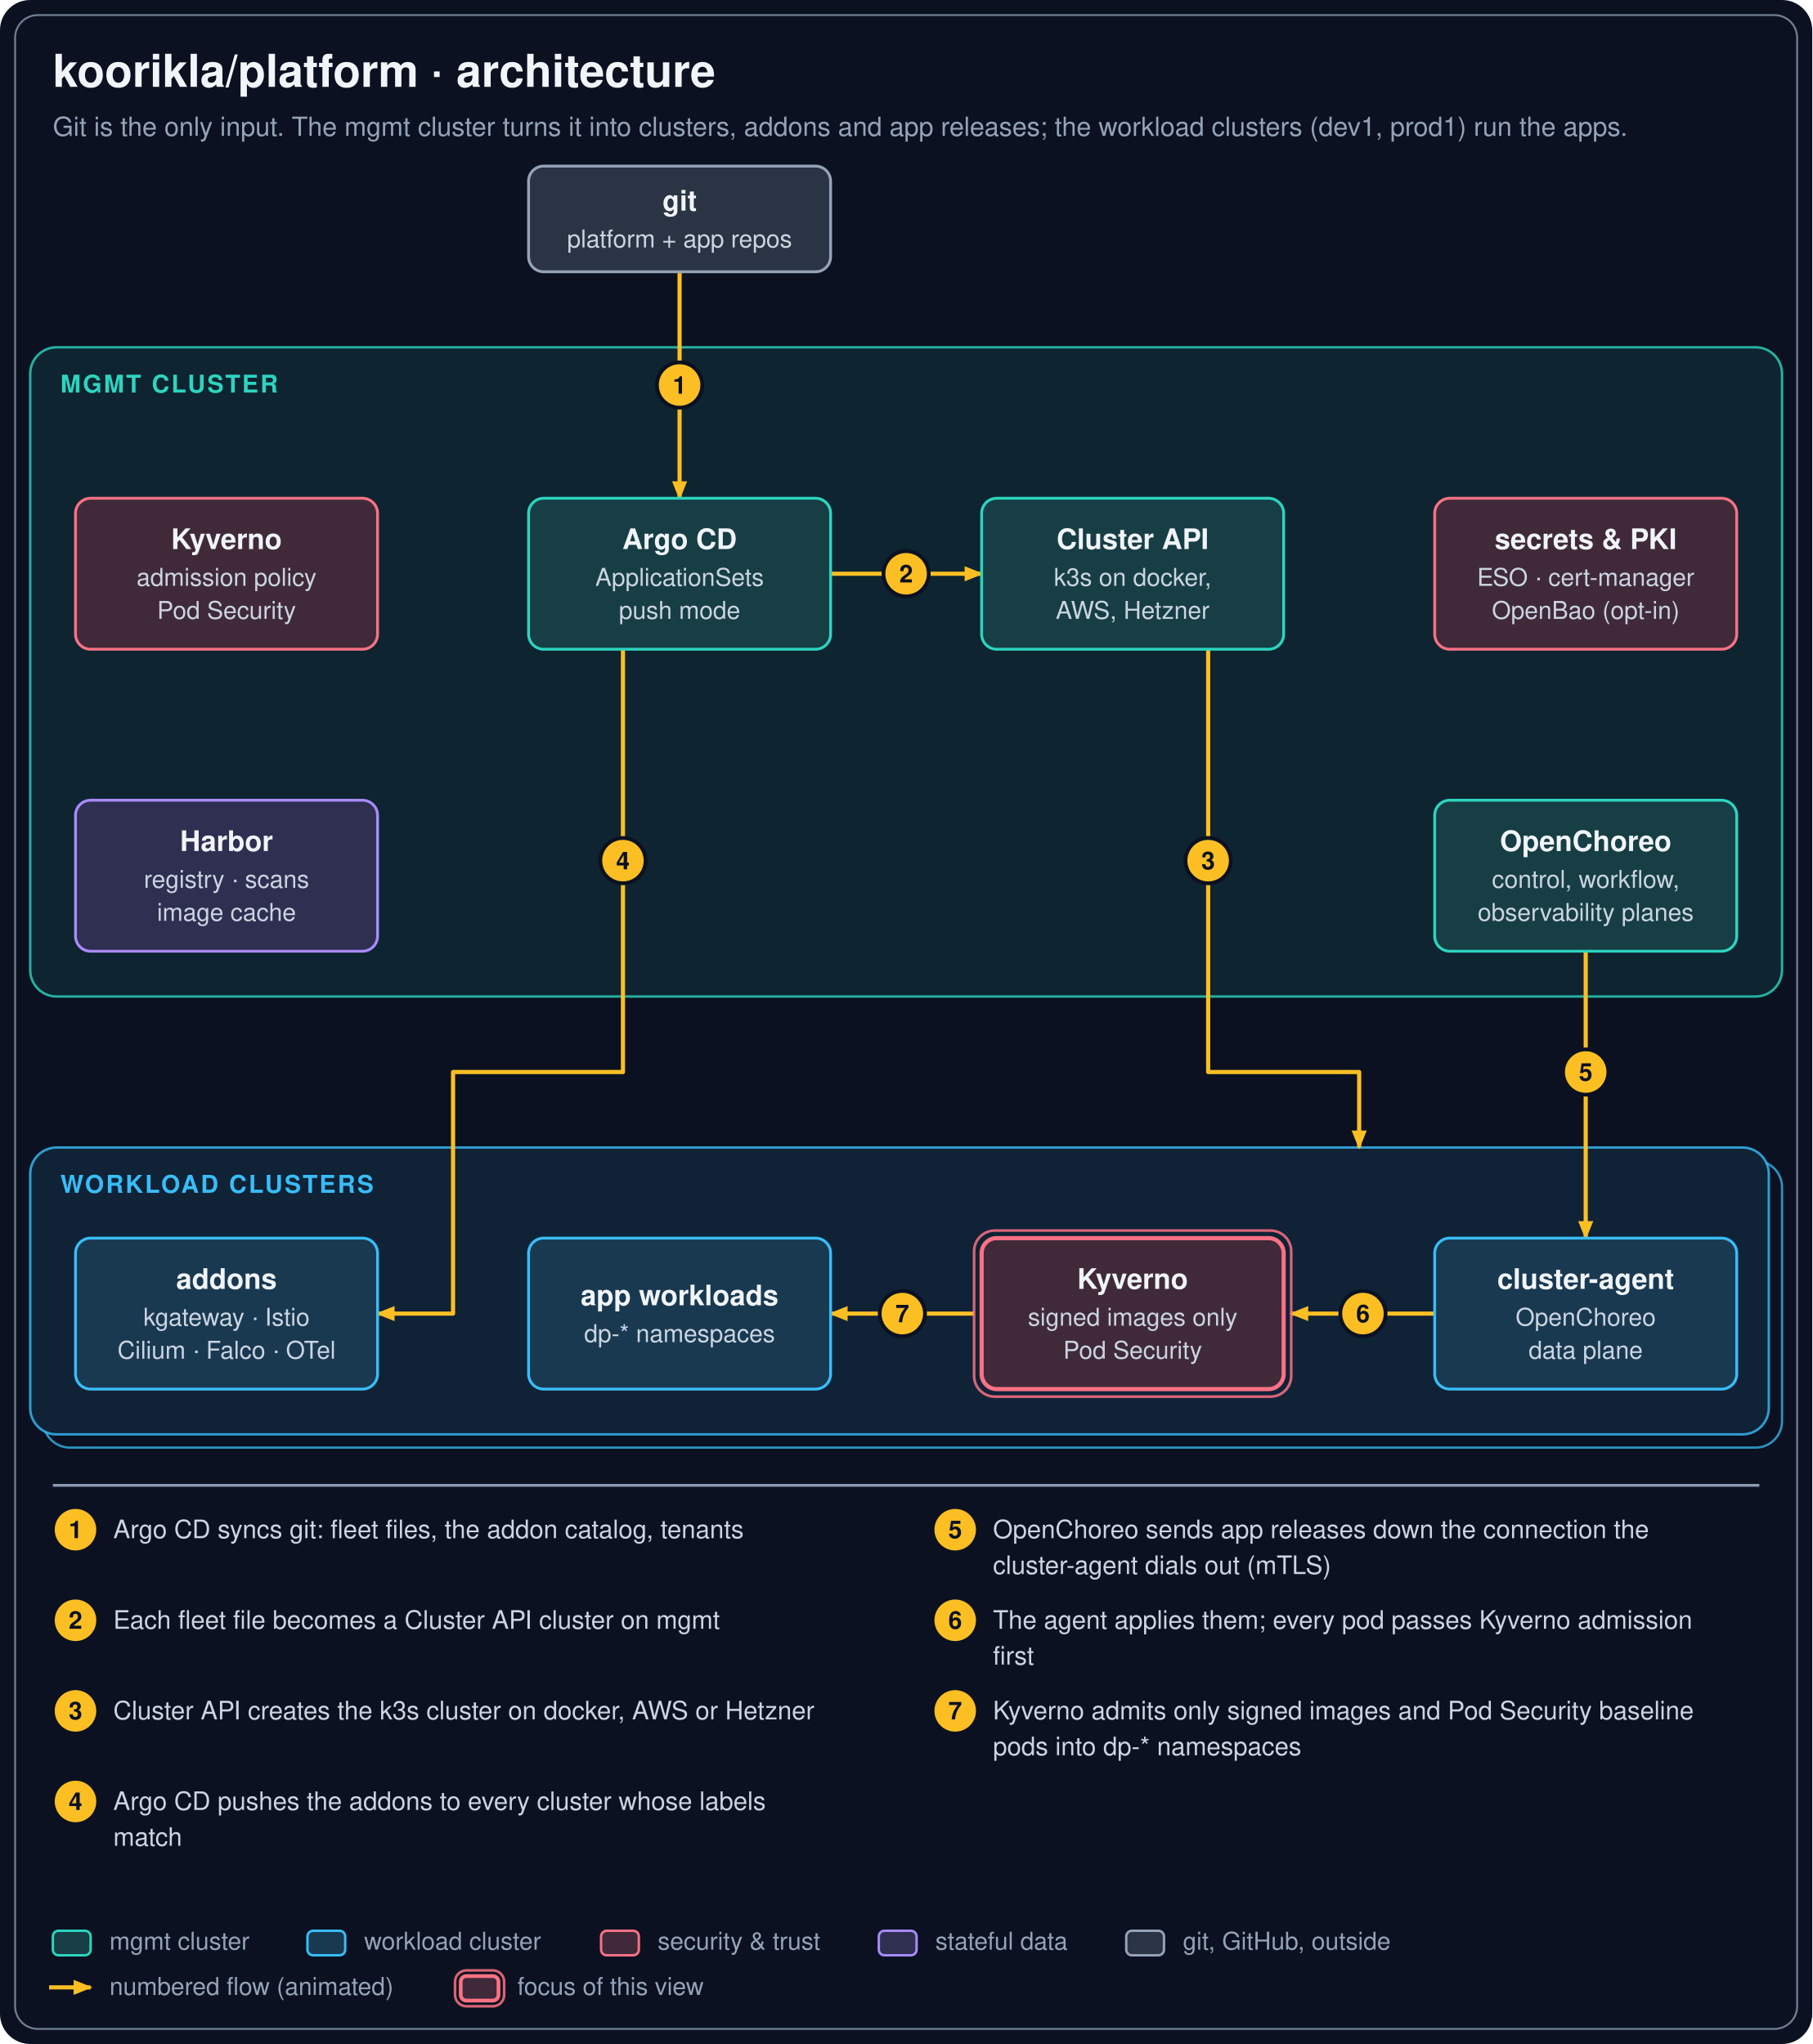
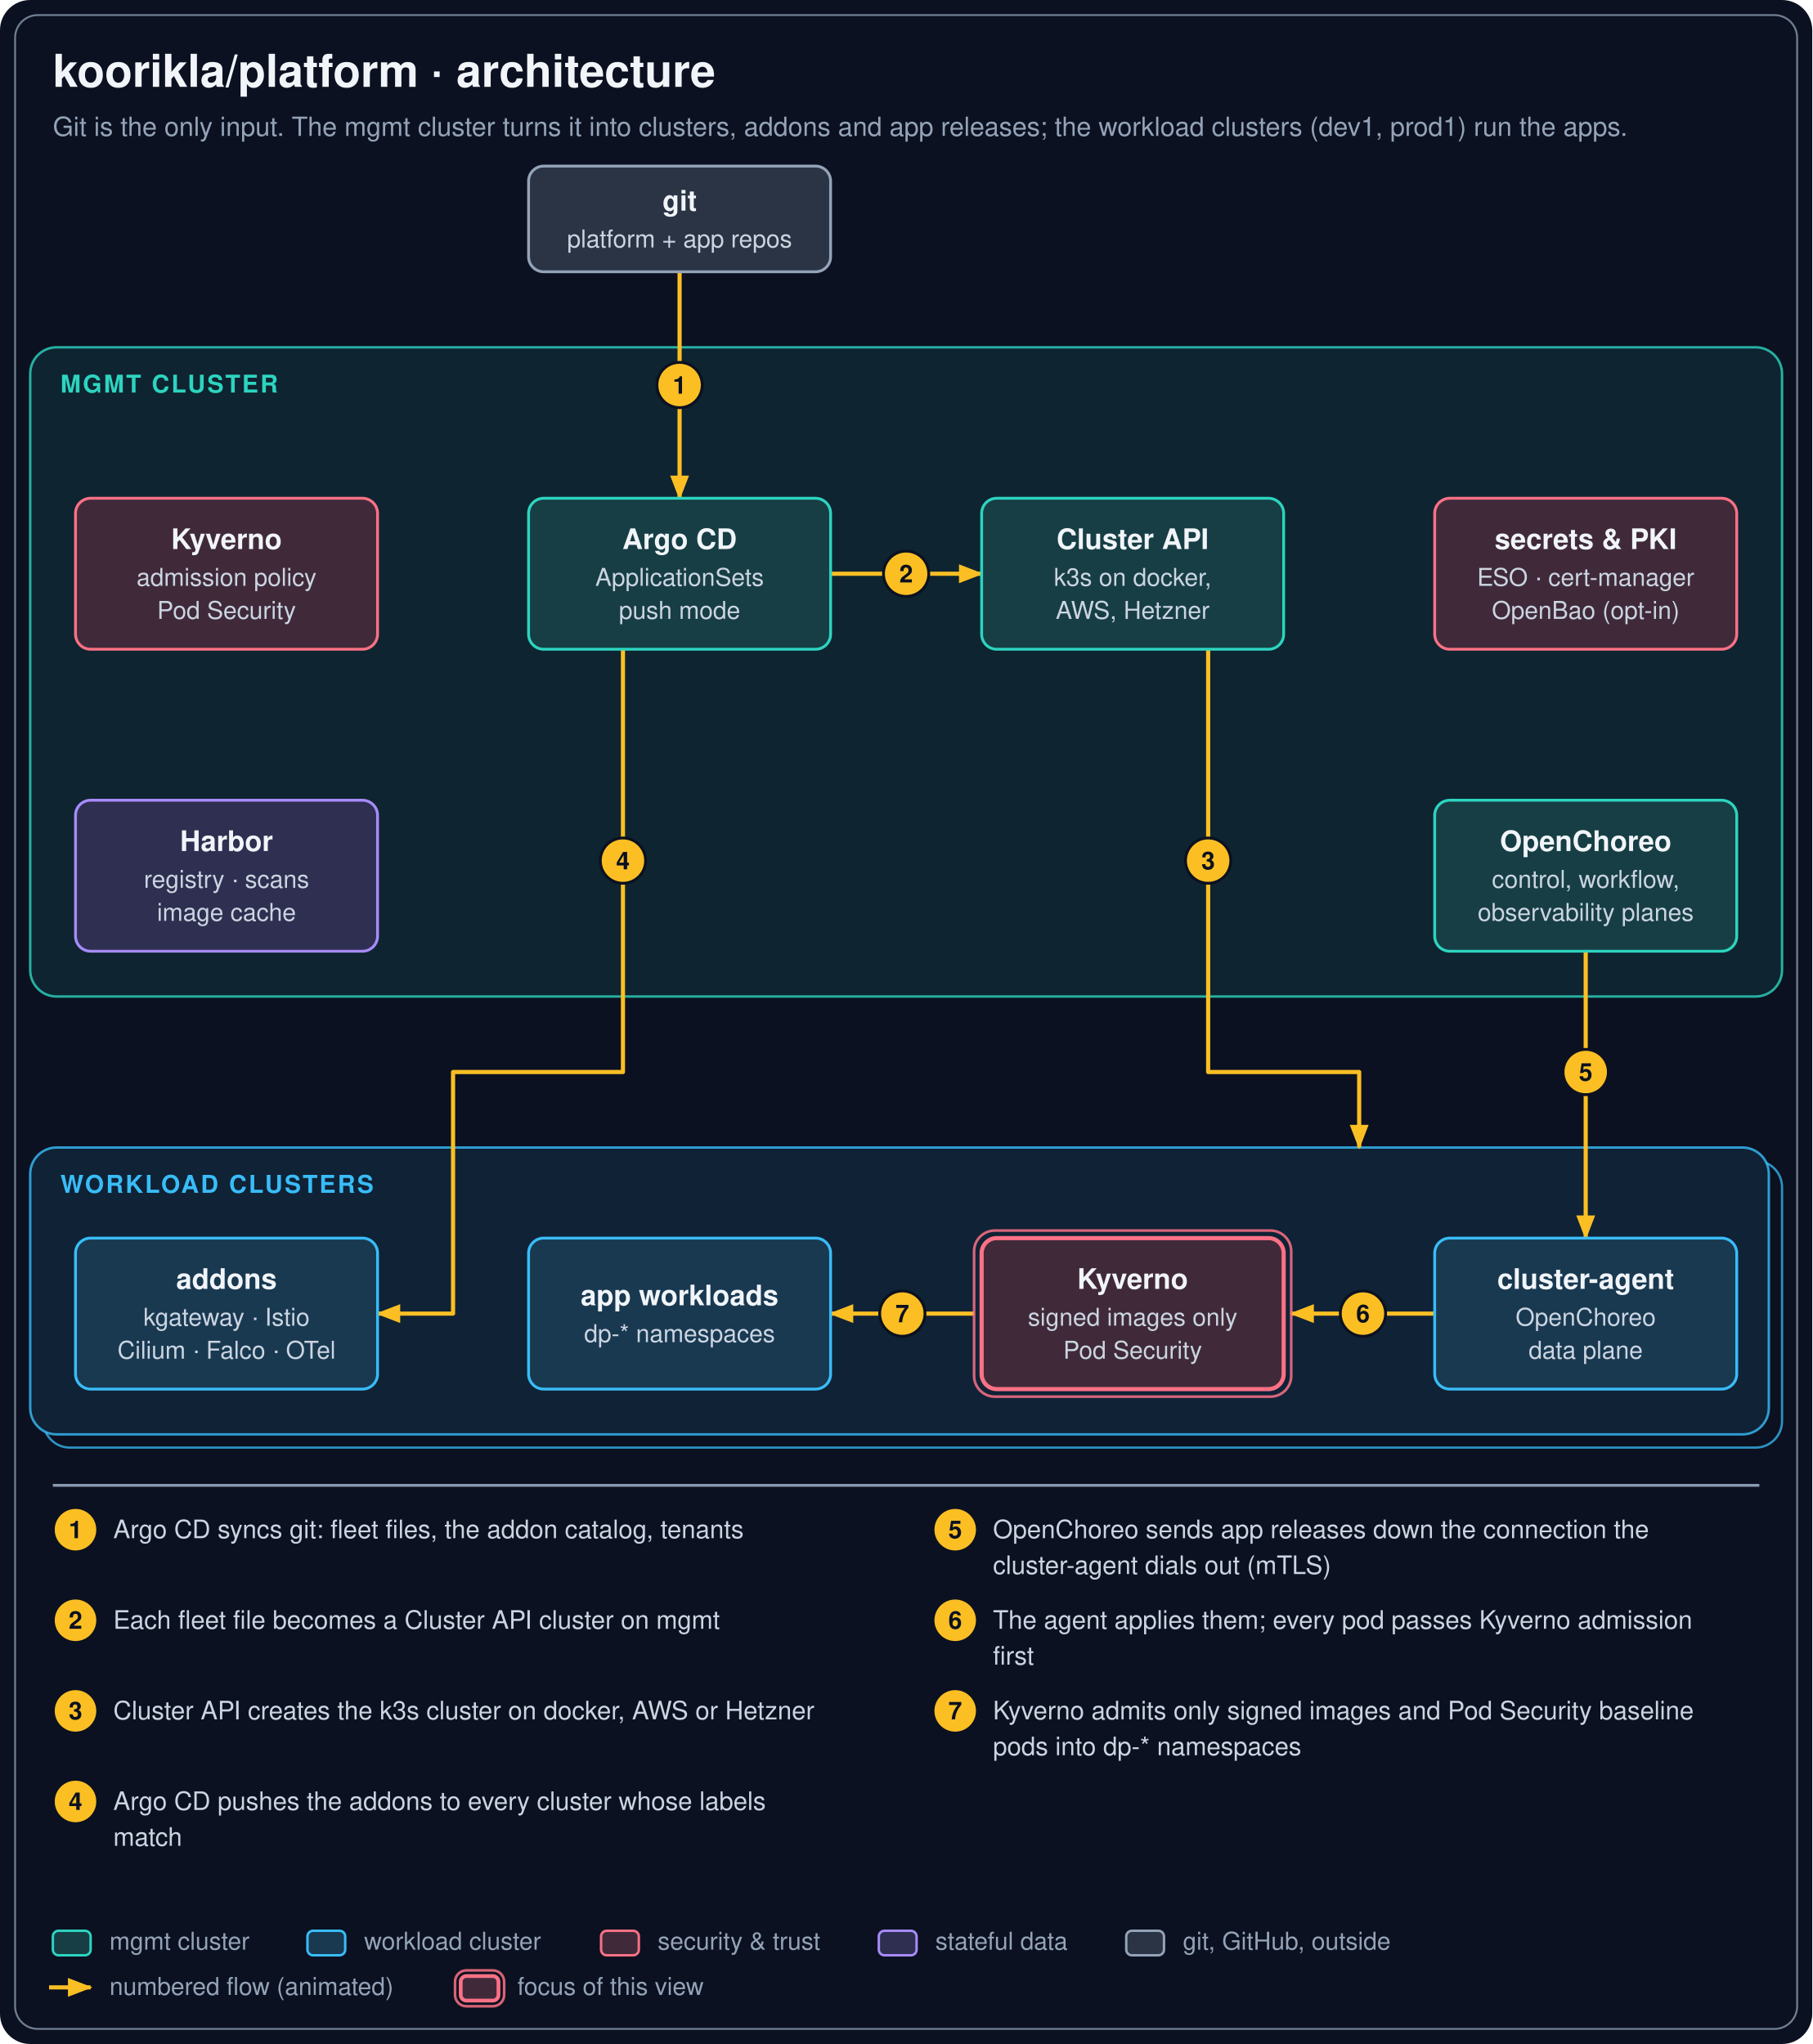
<svg xmlns="http://www.w3.org/2000/svg" width="960" height="1083" viewBox="0 0 960 1083" role="img" aria-label="koorikla/platform · architecture">
  <style>.s{font-family:'Segoe UI','Helvetica Neue',Helvetica,Arial,'Liberation Sans',sans-serif}.m{font-family:'JetBrains Mono',SFMono-Regular,Menlo,Consolas,'Liberation Mono',monospace}.fx{fill:none;stroke-width:3.2;stroke-linecap:round;stroke-dasharray:4 10;opacity:0;animation:fxdash .9s linear infinite,fxseq 10.20s linear infinite both}@keyframes fxdash{to{stroke-dashoffset:-14}}@keyframes fxseq{0%{opacity:0}3%{opacity:1}25.9%{opacity:1}30.9%{opacity:0}100%{opacity:0}}@media (prefers-reduced-motion:reduce){.fx{animation:none;opacity:0}}</style>
  <defs>
-     <marker id="ahfbbf24" markerWidth="10" markerHeight="8" refX="9" refY="4" orient="auto" markerUnits="userSpaceOnUse">
-       <path d="M0,0 L10,4 L0,8 z" fill="#fbbf24" />
+     <marker id="ahfbbf24" markerWidth="13" markerHeight="10" refX="12" refY="5" orient="auto" markerUnits="userSpaceOnUse">
+       <path d="M0,0 L13,5 L0,10 z" fill="#fbbf24" />
    </marker>
  </defs>
  <rect width="960" height="1083" rx="16" fill="#0b1120" />
  <rect x="8" y="8" width="944" height="1067" rx="12" fill="none" stroke="#8b9ab0" stroke-opacity=".8" />
  <rect x="16" y="184" width="928" height="344" rx="14" fill="#0e2430" stroke="#2dd4bf" stroke-opacity=".8" stroke-width="1.3" />
  <text class="s" x="32.0" y="208.0" font-size="13" fill="#2dd4bf" font-weight="700" letter-spacing="1.0">MGMT CLUSTER</text>
  <rect x="23" y="615" width="921" height="152" rx="14" fill="#0b1120" stroke="#38bdf8" stroke-opacity=".75" stroke-width="1.2" />
  <rect x="16" y="608" width="921" height="152" rx="14" fill="#102236" stroke="#38bdf8" stroke-opacity=".8" stroke-width="1.3" />
  <text class="s" x="32.0" y="632.0" font-size="13" fill="#38bdf8" font-weight="700" letter-spacing="1.0">WORKLOAD CLUSTERS</text>
  <path d="M 360.0 144.0 L 360.0 264.0" fill="none" stroke="#fbbf24" stroke-width="2.2" stroke-linejoin="round" marker-end="url(#ahfbbf24)" />
  <path d="M 440.0 304.0 L 520.0 304.0" fill="none" stroke="#fbbf24" stroke-width="2.2" stroke-linejoin="round" marker-end="url(#ahfbbf24)" />
  <path d="M 640.0 344.0 L 640.0 568.0 L 720.0 568.0 L 720.0 608.0" fill="none" stroke="#fbbf24" stroke-width="2.2" stroke-linejoin="round" marker-end="url(#ahfbbf24)" />
  <path d="M 330.0 344.0 L 330.0 568.0 L 240.0 568.0 L 240.0 696.0 L 200.0 696.0" fill="none" stroke="#fbbf24" stroke-width="2.2" stroke-linejoin="round" marker-end="url(#ahfbbf24)" />
  <path d="M 840.0 504.0 L 840.0 656.0" fill="none" stroke="#fbbf24" stroke-width="2.2" stroke-linejoin="round" marker-end="url(#ahfbbf24)" />
  <path d="M 760.0 696.0 L 684.0 696.0" fill="none" stroke="#fbbf24" stroke-width="2.2" stroke-linejoin="round" marker-end="url(#ahfbbf24)" />
  <path d="M 516.0 696.0 L 440.0 696.0" fill="none" stroke="#fbbf24" stroke-width="2.2" stroke-linejoin="round" marker-end="url(#ahfbbf24)" />
  <path class="fx" d="M 360.0 144.0 L 360.0 264.0" stroke="#fde5a7" style="animation-delay:0s,0.00s" />
  <path class="fx" d="M 440.0 304.0 L 520.0 304.0" stroke="#fde5a7" style="animation-delay:0s,1.10s" />
  <path class="fx" d="M 640.0 344.0 L 640.0 568.0 L 720.0 568.0 L 720.0 608.0" stroke="#fde5a7" style="animation-delay:0s,2.20s" />
  <path class="fx" d="M 330.0 344.0 L 330.0 568.0 L 240.0 568.0 L 240.0 696.0 L 200.0 696.0" stroke="#fde5a7" style="animation-delay:0s,3.30s" />
  <path class="fx" d="M 840.0 504.0 L 840.0 656.0" stroke="#fde5a7" style="animation-delay:0s,4.40s" />
  <path class="fx" d="M 760.0 696.0 L 684.0 696.0" stroke="#fde5a7" style="animation-delay:0s,5.50s" />
  <path class="fx" d="M 516.0 696.0 L 440.0 696.0" stroke="#fde5a7" style="animation-delay:0s,6.60s" />
  <rect x="280" y="88" width="160" height="56" rx="8" fill="#2b3444" stroke="#94a3b8" stroke-width="1.5" />
  <text class="s" x="360.0" y="111.6" font-size="15" fill="#f1f5f9" font-weight="600" text-anchor="middle">git</text>
  <text class="s" x="360.0" y="131.1" font-size="13" fill="#cbd5e1" text-anchor="middle">platform + app repos</text>
  <rect x="40" y="264" width="160" height="80" rx="8" fill="#402a3a" stroke="#fb7185" stroke-width="1.5" />
  <text class="s" x="120.0" y="290.9" font-size="15" fill="#f1f5f9" font-weight="600" text-anchor="middle">Kyverno</text>
  <text class="s" x="120.0" y="310.4" font-size="13" fill="#cbd5e1" text-anchor="middle">admission policy</text>
  <text class="s" x="120.0" y="327.9" font-size="13" fill="#cbd5e1" text-anchor="middle">Pod Security</text>
  <rect x="280" y="264" width="160" height="80" rx="8" fill="#173e45" stroke="#2dd4bf" stroke-width="1.5" />
  <text class="s" x="360.0" y="290.9" font-size="15" fill="#f1f5f9" font-weight="600" text-anchor="middle">Argo CD</text>
  <text class="s" x="360.0" y="310.4" font-size="13" fill="#cbd5e1" text-anchor="middle">ApplicationSets</text>
  <text class="s" x="360.0" y="327.9" font-size="13" fill="#cbd5e1" text-anchor="middle">push mode</text>
  <rect x="520" y="264" width="160" height="80" rx="8" fill="#173e45" stroke="#2dd4bf" stroke-width="1.5" />
  <text class="s" x="600.0" y="290.9" font-size="15" fill="#f1f5f9" font-weight="600" text-anchor="middle">Cluster API</text>
  <text class="s" x="600.0" y="310.4" font-size="13" fill="#cbd5e1" text-anchor="middle">k3s on docker,</text>
  <text class="s" x="600.0" y="327.9" font-size="13" fill="#cbd5e1" text-anchor="middle">AWS, Hetzner</text>
  <rect x="760" y="264" width="160" height="80" rx="8" fill="#402a3a" stroke="#fb7185" stroke-width="1.5" />
  <text class="s" x="840.0" y="290.9" font-size="15" fill="#f1f5f9" font-weight="600" text-anchor="middle">secrets &amp; PKI</text>
  <text class="s" x="840.0" y="310.4" font-size="13" fill="#cbd5e1" text-anchor="middle">ESO · cert-manager</text>
  <text class="s" x="840.0" y="327.9" font-size="13" fill="#cbd5e1" text-anchor="middle">OpenBao (opt-in)</text>
  <rect x="40" y="424" width="160" height="80" rx="8" fill="#2f2f51" stroke="#a78bfa" stroke-width="1.5" />
  <text class="s" x="120.0" y="450.9" font-size="15" fill="#f1f5f9" font-weight="600" text-anchor="middle">Harbor</text>
  <text class="s" x="120.0" y="470.4" font-size="13" fill="#cbd5e1" text-anchor="middle">registry · scans</text>
  <text class="s" x="120.0" y="487.9" font-size="13" fill="#cbd5e1" text-anchor="middle">image cache</text>
  <rect x="760" y="424" width="160" height="80" rx="8" fill="#173e45" stroke="#2dd4bf" stroke-width="1.5" />
  <text class="s" x="840.0" y="450.9" font-size="15" fill="#f1f5f9" font-weight="600" text-anchor="middle">OpenChoreo</text>
  <text class="s" x="840.0" y="470.4" font-size="13" fill="#cbd5e1" text-anchor="middle">control, workflow,</text>
  <text class="s" x="840.0" y="487.9" font-size="13" fill="#cbd5e1" text-anchor="middle">observability planes</text>
  <rect x="40" y="656" width="160" height="80" rx="8" fill="#193951" stroke="#38bdf8" stroke-width="1.5" />
  <text class="s" x="120.0" y="682.9" font-size="15" fill="#f1f5f9" font-weight="600" text-anchor="middle">addons</text>
  <text class="s" x="120.0" y="702.4" font-size="13" fill="#cbd5e1" text-anchor="middle">kgateway · Istio</text>
  <text class="s" x="120.0" y="719.9" font-size="13" fill="#cbd5e1" text-anchor="middle">Cilium · Falco · OTel</text>
  <rect x="280" y="656" width="160" height="80" rx="8" fill="#193951" stroke="#38bdf8" stroke-width="1.5" />
  <text class="s" x="360.0" y="691.6" font-size="15" fill="#f1f5f9" font-weight="600" text-anchor="middle">app workloads</text>
  <text class="s" x="360.0" y="711.1" font-size="13" fill="#cbd5e1" text-anchor="middle">dp-* namespaces</text>
  <rect x="516" y="652" width="168" height="88" rx="11" fill="none" stroke="#fb7185" stroke-opacity=".85" stroke-width="1.4" />
  <rect x="520" y="656" width="160" height="80" rx="8" fill="#402a3a" stroke="#fb7185" stroke-width="2.2" />
  <text class="s" x="600.0" y="682.9" font-size="15" fill="#f1f5f9" font-weight="600" text-anchor="middle">Kyverno</text>
  <text class="s" x="600.0" y="702.4" font-size="13" fill="#cbd5e1" text-anchor="middle">signed images only</text>
  <text class="s" x="600.0" y="719.9" font-size="13" fill="#cbd5e1" text-anchor="middle">Pod Security</text>
  <rect x="760" y="656" width="160" height="80" rx="8" fill="#193951" stroke="#38bdf8" stroke-width="1.5" />
  <text class="s" x="840.0" y="682.9" font-size="15" fill="#f1f5f9" font-weight="600" text-anchor="middle">cluster-agent</text>
  <text class="s" x="840.0" y="702.4" font-size="13" fill="#cbd5e1" text-anchor="middle">OpenChoreo</text>
  <text class="s" x="840.0" y="719.9" font-size="13" fill="#cbd5e1" text-anchor="middle">data plane</text>
  <text class="s" x="28.0" y="46.0" font-size="24" fill="#f1f5f9" font-weight="700">koorikla/platform · architecture</text>
  <text class="s" x="28.0" y="72.0" font-size="14" fill="#94a3b8">Git is the only input. The mgmt cluster turns it into clusters, addons and app releases; the workload clusters (dev1, prod1) run the apps.</text>
-   <circle cx="360.0" cy="204.0" r="12" fill="#fbbf24" stroke="#0b1120" stroke-width="2" />
+   <circle cx="360.0" cy="204.0" r="12" fill="#fbbf24" stroke="#0b1120" stroke-width="1.5" />
  <text class="s" x="360.0" y="208.6" font-size="13" font-weight="700" fill="#0b1120" text-anchor="middle">1</text>
-   <circle cx="480.0" cy="304.0" r="12" fill="#fbbf24" stroke="#0b1120" stroke-width="2" />
+   <circle cx="480.0" cy="304.0" r="12" fill="#fbbf24" stroke="#0b1120" stroke-width="1.5" />
  <text class="s" x="480.0" y="308.6" font-size="13" font-weight="700" fill="#0b1120" text-anchor="middle">2</text>
-   <circle cx="640.0" cy="456.0" r="12" fill="#fbbf24" stroke="#0b1120" stroke-width="2" />
+   <circle cx="640.0" cy="456.0" r="12" fill="#fbbf24" stroke="#0b1120" stroke-width="1.5" />
  <text class="s" x="640.0" y="460.6" font-size="13" font-weight="700" fill="#0b1120" text-anchor="middle">3</text>
-   <circle cx="330.0" cy="456.0" r="12" fill="#fbbf24" stroke="#0b1120" stroke-width="2" />
+   <circle cx="330.0" cy="456.0" r="12" fill="#fbbf24" stroke="#0b1120" stroke-width="1.5" />
  <text class="s" x="330.0" y="460.6" font-size="13" font-weight="700" fill="#0b1120" text-anchor="middle">4</text>
-   <circle cx="840.0" cy="568.0" r="12" fill="#fbbf24" stroke="#0b1120" stroke-width="2" />
+   <circle cx="840.0" cy="568.0" r="12" fill="#fbbf24" stroke="#0b1120" stroke-width="1.5" />
  <text class="s" x="840.0" y="572.6" font-size="13" font-weight="700" fill="#0b1120" text-anchor="middle">5</text>
-   <circle cx="722.0" cy="696.0" r="12" fill="#fbbf24" stroke="#0b1120" stroke-width="2" />
+   <circle cx="722.0" cy="696.0" r="12" fill="#fbbf24" stroke="#0b1120" stroke-width="1.5" />
  <text class="s" x="722.0" y="700.6" font-size="13" font-weight="700" fill="#0b1120" text-anchor="middle">6</text>
-   <circle cx="478.0" cy="696.0" r="12" fill="#fbbf24" stroke="#0b1120" stroke-width="2" />
+   <circle cx="478.0" cy="696.0" r="12" fill="#fbbf24" stroke="#0b1120" stroke-width="1.5" />
  <text class="s" x="478.0" y="700.6" font-size="13" font-weight="700" fill="#0b1120" text-anchor="middle">7</text>
  <line x1="28" y1="787" x2="932" y2="787" stroke="#8b9ab0" stroke-width="1.5" />
  <circle cx="40.0" cy="810.5" r="11" fill="#fbbf24" />
  <text class="s" x="40.0" y="815" font-size="13" font-weight="700" fill="#0b1120" text-anchor="middle">1</text>
  <text class="s" x="60.0" y="815.0" font-size="13.5" fill="#cbd5e1">Argo CD syncs git: fleet files, the addon catalog, tenants</text>
  <circle cx="506.0" cy="810.5" r="11" fill="#fbbf24" />
  <text class="s" x="506.0" y="815" font-size="13" font-weight="700" fill="#0b1120" text-anchor="middle">5</text>
  <text class="s" x="526.0" y="815.0" font-size="13.5" fill="#cbd5e1">OpenChoreo sends app releases down the connection the</text>
  <text class="s" x="526.0" y="834.0" font-size="13.5" fill="#cbd5e1">cluster-agent dials out (mTLS)</text>
  <circle cx="40.0" cy="858.5" r="11" fill="#fbbf24" />
  <text class="s" x="40.0" y="863" font-size="13" font-weight="700" fill="#0b1120" text-anchor="middle">2</text>
  <text class="s" x="60.0" y="863.0" font-size="13.5" fill="#cbd5e1">Each fleet file becomes a Cluster API cluster on mgmt</text>
  <circle cx="506.0" cy="858.5" r="11" fill="#fbbf24" />
  <text class="s" x="506.0" y="863" font-size="13" font-weight="700" fill="#0b1120" text-anchor="middle">6</text>
  <text class="s" x="526.0" y="863.0" font-size="13.5" fill="#cbd5e1">The agent applies them; every pod passes Kyverno admission</text>
  <text class="s" x="526.0" y="882.0" font-size="13.5" fill="#cbd5e1">first</text>
  <circle cx="40.0" cy="906.5" r="11" fill="#fbbf24" />
  <text class="s" x="40.0" y="911" font-size="13" font-weight="700" fill="#0b1120" text-anchor="middle">3</text>
  <text class="s" x="60.0" y="911.0" font-size="13.5" fill="#cbd5e1">Cluster API creates the k3s cluster on docker, AWS or Hetzner</text>
  <circle cx="506.0" cy="906.5" r="11" fill="#fbbf24" />
  <text class="s" x="506.0" y="911" font-size="13" font-weight="700" fill="#0b1120" text-anchor="middle">7</text>
  <text class="s" x="526.0" y="911.0" font-size="13.5" fill="#cbd5e1">Kyverno admits only signed images and Pod Security baseline</text>
  <text class="s" x="526.0" y="930.0" font-size="13.5" fill="#cbd5e1">pods into dp-* namespaces</text>
  <circle cx="40.0" cy="954.5" r="11" fill="#fbbf24" />
  <text class="s" x="40.0" y="959" font-size="13" font-weight="700" fill="#0b1120" text-anchor="middle">4</text>
  <text class="s" x="60.0" y="959.0" font-size="13.5" fill="#cbd5e1">Argo CD pushes the addons to every cluster whose labels</text>
  <text class="s" x="60.0" y="978.0" font-size="13.5" fill="#cbd5e1">match</text>
  <rect x="28" y="1023" width="20" height="13" rx="3" fill="#173e45" stroke="#2dd4bf" stroke-width="1.3" />
  <text class="s" x="58.0" y="1033.0" font-size="13" fill="#94a3b8">mgmt cluster</text>
  <rect x="162.863" y="1023" width="20" height="13" rx="3" fill="#193951" stroke="#38bdf8" stroke-width="1.3" />
  <text class="s" x="192.9" y="1033.0" font-size="13" fill="#94a3b8">workload cluster</text>
  <rect x="318.41" y="1023" width="20" height="13" rx="3" fill="#402a3a" stroke="#fb7185" stroke-width="1.3" />
  <text class="s" x="348.4" y="1033.0" font-size="13" fill="#94a3b8">security &amp; trust</text>
  <rect x="465.537" y="1023" width="20" height="13" rx="3" fill="#2f2f51" stroke="#a78bfa" stroke-width="1.3" />
  <text class="s" x="495.5" y="1033.0" font-size="13" fill="#94a3b8">stateful data</text>
  <rect x="596.61" y="1023" width="20" height="13" rx="3" fill="#2b3444" stroke="#94a3b8" stroke-width="1.3" />
  <text class="s" x="626.6" y="1033.0" font-size="13" fill="#94a3b8">git, GitHub, outside</text>
  <path d="M 26 1053 L 48 1053" stroke="#fbbf24" stroke-width="2.2" marker-end="url(#ahfbbf24)" />
  <path class="fx" d="M 26 1053 L 48 1053" stroke="#fde5a7" style="animation-delay:0s,0.00s" />
  <text class="s" x="58.0" y="1057.0" font-size="13" fill="#94a3b8">numbered flow (animated)</text>
  <rect x="241.055" y="1044" width="26" height="19" rx="6" fill="none" stroke="#fb7185" stroke-opacity=".85" stroke-width="1.4" />
  <rect x="244.055" y="1047" width="20" height="13" rx="3" fill="#402a3a" stroke="#fb7185" stroke-width="2" />
  <text class="s" x="274.1" y="1057.0" font-size="13" fill="#94a3b8">focus of this view</text>
</svg>
